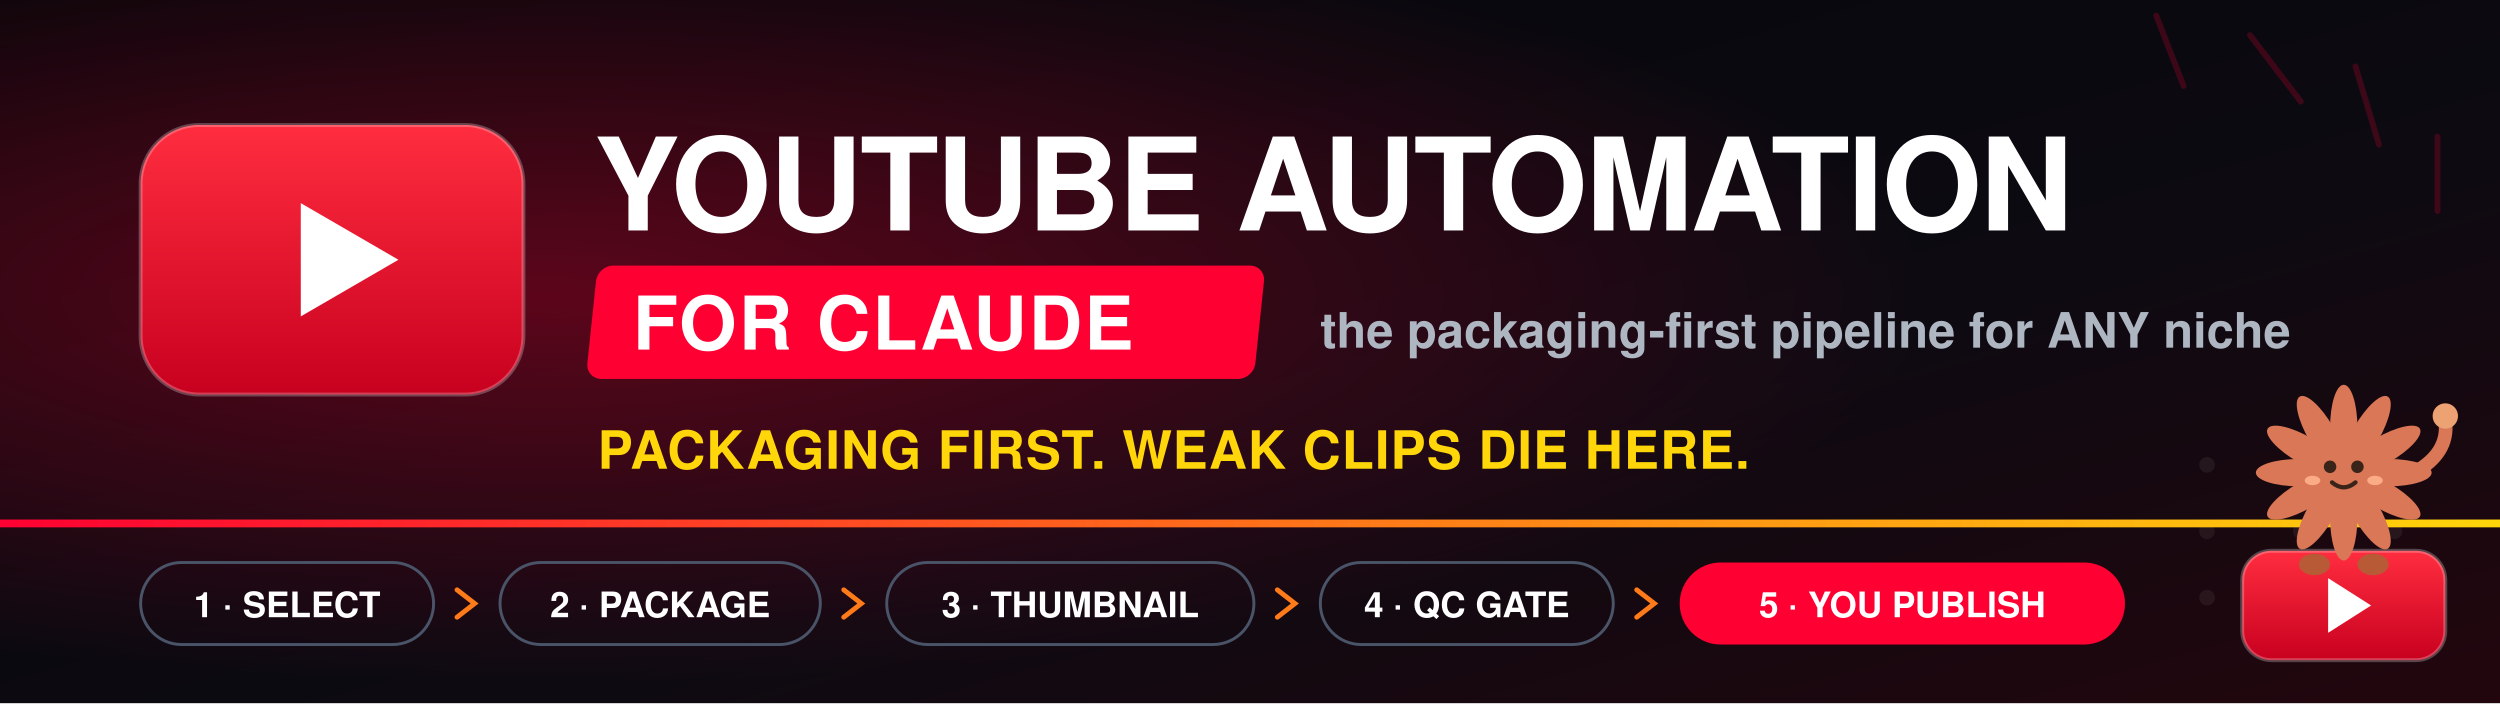
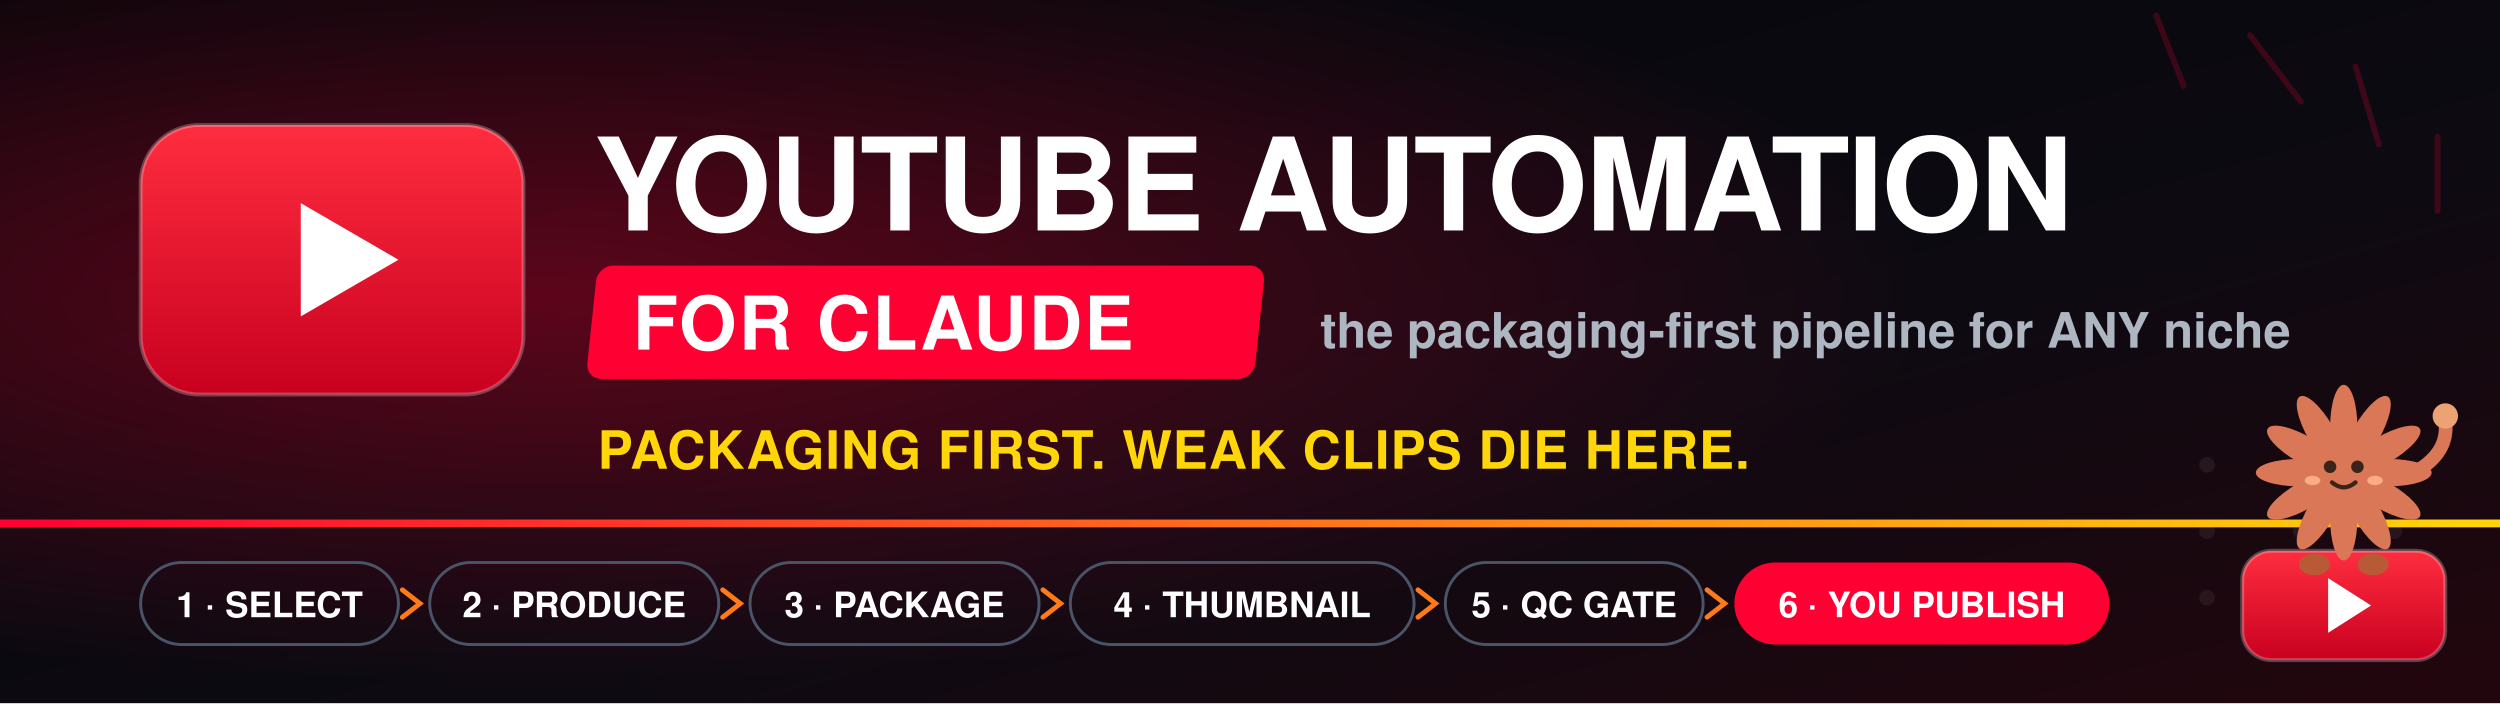
<svg xmlns="http://www.w3.org/2000/svg" width="1280" height="360" viewBox="0 0 1280 360" role="img" aria-label="YouTube Automation for Muse — packaging first. Weak clips die here.">
  <defs>
    <linearGradient id="bg" x1="0" y1="0" x2="1" y2="1">
      <stop offset="0" stop-color="#05060a" />
      <stop offset="0.6" stop-color="#0d0a12" />
      <stop offset="1" stop-color="#23060d" />
    </linearGradient>
    <radialGradient id="glow" cx="0.22" cy="0.42" r="0.55">
      <stop offset="0" stop-color="#ff0033" stop-opacity="0.34" />
      <stop offset="1" stop-color="#ff0033" stop-opacity="0" />
    </radialGradient>
    <linearGradient id="red" x1="0" y1="0" x2="0" y2="1">
      <stop offset="0" stop-color="#ff2d3f" />
      <stop offset="1" stop-color="#c8001f" />
    </linearGradient>
    <linearGradient id="bar" x1="0" y1="0" x2="1" y2="0">
      <stop offset="0" stop-color="#ff0033" />
      <stop offset="0.55" stop-color="#ff7a18" />
      <stop offset="1" stop-color="#ffd60a" />
    </linearGradient>
  </defs>
  <rect width="1280" height="360" fill="url(#bg)" />
  <rect width="1280" height="360" fill="url(#glow)" />
  <g stroke="#ff0033" stroke-width="3" opacity="0.20" stroke-linecap="round">
    <line x1="1152" y1="18" x2="1178" y2="52" />
    <line x1="1206" y1="34" x2="1218" y2="74" />
    <line x1="1104" y1="8" x2="1118" y2="44" />
    <line x1="1248" y1="70" x2="1248" y2="108" />
  </g>
  <g fill="#ffffff" opacity="0.06">
    <circle cx="1130" cy="238" r="4" />
    <circle cx="1178" cy="238" r="4" />
    <circle cx="1226" cy="238" r="4" />
    <circle cx="1130" cy="272" r="4" />
    <circle cx="1178" cy="272" r="4" />
    <circle cx="1226" cy="272" r="4" />
    <circle cx="1130" cy="306" r="4" />
    <circle cx="1178" cy="306" r="4" />
    <circle cx="1226" cy="306" r="4" />
  </g>
  <g transform="translate(72,64)">
    <rect width="196" height="138" rx="30" fill="url(#red)" />
    <rect width="196" height="138" rx="30" fill="none" stroke="#ffffff" stroke-opacity="0.25" stroke-width="2" />
    <path d="M82 40 L132 69 L82 98 Z" fill="#ffffff" />
  </g>
  <text x="304" y="118" font-family="'Arial Black', 'Segoe UI', Helvetica, Arial, sans-serif" font-size="66" font-weight="900" fill="#ffffff" letter-spacing="-1">YOUTUBE AUTOMATION</text>
  <g transform="translate(306,136)">
    <rect width="342" height="58" rx="8" fill="#ff0033" transform="skewX(-6)" />
    <text x="18" y="43" font-family="'Arial Black', 'Segoe UI', Helvetica, Arial, sans-serif" font-size="38" font-weight="900" fill="#ffffff" letter-spacing="1">FOR CLAUDE</text>
  </g>
  <text x="676" y="178" font-family="'Segoe UI', Helvetica, Arial, sans-serif" font-size="25" font-weight="600" fill="#aeb6c2">the packaging-first pipeline for ANY niche</text>
  <text x="306" y="240" font-family="'Arial Black', 'Segoe UI', Helvetica, Arial, sans-serif" font-size="27" font-weight="900" fill="#ffd60a" letter-spacing="0.5">PACKAGING FIRST. WEAK CLIPS DIE HERE.</text>
  <rect x="0" y="266" width="1280" height="4" fill="url(#bar)" />
  <g font-family="'Segoe UI', Helvetica, Arial, sans-serif" font-size="18" font-weight="700">
    <g transform="translate(72,288)">
-       <rect width="150" height="42" rx="21" fill="none" stroke="#4a5468" stroke-width="1.5" />
-       <text x="75" y="28" text-anchor="middle" fill="#ffffff">1 · SELECT</text>
+       <rect width="132" height="42" rx="21" fill="none" stroke="#4a5468" stroke-width="1.5" />
+       <text x="66" y="28" text-anchor="middle" fill="#ffffff">1 · SELECT</text>
    </g>
-     <path d="M234 302 L243 309 L234 316" fill="none" stroke="#ff7a18" stroke-width="2.5" stroke-linecap="round" />
-     <g transform="translate(256,288)">
-       <rect width="164" height="42" rx="21" fill="none" stroke="#4a5468" stroke-width="1.5" />
-       <text x="82" y="28" text-anchor="middle" fill="#ffffff">2 · PACKAGE</text>
+     <path d="M206 302 L215 309 L206 316" fill="none" stroke="#ff7a18" stroke-width="2.5" stroke-linecap="round" />
+     <g transform="translate(220,288)">
+       <rect width="148" height="42" rx="21" fill="none" stroke="#4a5468" stroke-width="1.5" />
+       <text x="74" y="28" text-anchor="middle" fill="#ffffff">2 · PRODUCE</text>
    </g>
-     <path d="M432 302 L441 309 L432 316" fill="none" stroke="#ff7a18" stroke-width="2.5" stroke-linecap="round" />
-     <g transform="translate(454,288)">
-       <rect width="188" height="42" rx="21" fill="none" stroke="#4a5468" stroke-width="1.5" />
-       <text x="94" y="28" text-anchor="middle" fill="#ffffff">3 · THUMBNAIL</text>
+     <path d="M370 302 L379 309 L370 316" fill="none" stroke="#ff7a18" stroke-width="2.5" stroke-linecap="round" />
+     <g transform="translate(384,288)">
+       <rect width="148" height="42" rx="21" fill="none" stroke="#4a5468" stroke-width="1.5" />
+       <text x="74" y="28" text-anchor="middle" fill="#ffffff">3 · PACKAGE</text>
    </g>
-     <path d="M654 302 L663 309 L654 316" fill="none" stroke="#ff7a18" stroke-width="2.5" stroke-linecap="round" />
-     <g transform="translate(676,288)">
-       <rect width="150" height="42" rx="21" fill="none" stroke="#4a5468" stroke-width="1.5" />
-       <text x="75" y="28" text-anchor="middle" fill="#ffffff">4 · QC GATE</text>
+     <path d="M534 302 L543 309 L534 316" fill="none" stroke="#ff7a18" stroke-width="2.5" stroke-linecap="round" />
+     <g transform="translate(548,288)">
+       <rect width="176" height="42" rx="21" fill="none" stroke="#4a5468" stroke-width="1.5" />
+       <text x="88" y="28" text-anchor="middle" fill="#ffffff">4 · THUMBNAIL</text>
    </g>
-     <path d="M838 302 L847 309 L838 316" fill="none" stroke="#ff7a18" stroke-width="2.5" stroke-linecap="round" />
-     <g transform="translate(860,288)">
-       <rect width="228" height="42" rx="21" fill="#ff0033" />
-       <text x="114" y="28" text-anchor="middle" fill="#ffffff">5 · YOU PUBLISH</text>
+     <path d="M726 302 L735 309 L726 316" fill="none" stroke="#ff7a18" stroke-width="2.5" stroke-linecap="round" />
+     <g transform="translate(740,288)">
+       <rect width="132" height="42" rx="21" fill="none" stroke="#4a5468" stroke-width="1.5" />
+       <text x="66" y="28" text-anchor="middle" fill="#ffffff">5 · QC GATE</text>
+     </g>
+     <path d="M874 302 L883 309 L874 316" fill="none" stroke="#ff7a18" stroke-width="2.5" stroke-linecap="round" />
+     <g transform="translate(888,288)">
+       <rect width="192" height="42" rx="21" fill="#ff0033" />
+       <text x="96" y="28" text-anchor="middle" fill="#ffffff">6 · YOU PUBLISH</text>
    </g>
  </g>
  <g transform="translate(0,74)">
    <rect x="1148" y="208" width="104" height="56" rx="15" fill="url(#red)" />
    <rect x="1148" y="208" width="104" height="56" rx="15" fill="none" stroke="#ffffff" stroke-opacity="0.25" stroke-width="2" />
    <path d="M1192 222 L1214 236 L1192 250 Z" fill="#ffffff" />
    <path d="M1236 168 Q1254 158 1252 142" fill="none" stroke="#d97757" stroke-width="7" stroke-linecap="round" />
    <circle cx="1252" cy="139" r="6.5" fill="#eda273" />
    <ellipse cx="1200" cy="145" rx="7" ry="22" fill="#d97757" transform="rotate(0 1200 168)" />
    <ellipse cx="1200" cy="145" rx="7" ry="22" fill="#d97757" transform="rotate(30 1200 168)" />
    <ellipse cx="1200" cy="145" rx="7" ry="22" fill="#d97757" transform="rotate(60 1200 168)" />
    <ellipse cx="1200" cy="145" rx="7" ry="22" fill="#d97757" transform="rotate(90 1200 168)" />
    <ellipse cx="1200" cy="145" rx="7" ry="22" fill="#d97757" transform="rotate(120 1200 168)" />
    <ellipse cx="1200" cy="145" rx="7" ry="22" fill="#d97757" transform="rotate(150 1200 168)" />
    <ellipse cx="1200" cy="145" rx="7" ry="22" fill="#d97757" transform="rotate(180 1200 168)" />
    <ellipse cx="1200" cy="145" rx="7" ry="22" fill="#d97757" transform="rotate(210 1200 168)" />
    <ellipse cx="1200" cy="145" rx="7" ry="22" fill="#d97757" transform="rotate(240 1200 168)" />
    <ellipse cx="1200" cy="145" rx="7" ry="22" fill="#d97757" transform="rotate(270 1200 168)" />
    <ellipse cx="1200" cy="145" rx="7" ry="22" fill="#d97757" transform="rotate(300 1200 168)" />
    <ellipse cx="1200" cy="145" rx="7" ry="22" fill="#d97757" transform="rotate(330 1200 168)" />
    <circle cx="1200" cy="168" r="19" fill="#d97757" />
    <ellipse cx="1185" cy="215" rx="8" ry="5.5" fill="#b85a36" />
    <ellipse cx="1215" cy="215" rx="8" ry="5.5" fill="#b85a36" />
    <circle cx="1193" cy="165" r="3.2" fill="#3a2318" />
    <circle cx="1207" cy="165" r="3.2" fill="#3a2318" />
    <path d="M1194 173 Q1200 178 1206 173" fill="none" stroke="#3a2318" stroke-width="2.2" stroke-linecap="round" />
    <ellipse cx="1184" cy="172" rx="4" ry="2.4" fill="#ffb08a" opacity="0.9" />
    <ellipse cx="1216" cy="172" rx="4" ry="2.4" fill="#ffb08a" opacity="0.9" />
  </g>
</svg>
